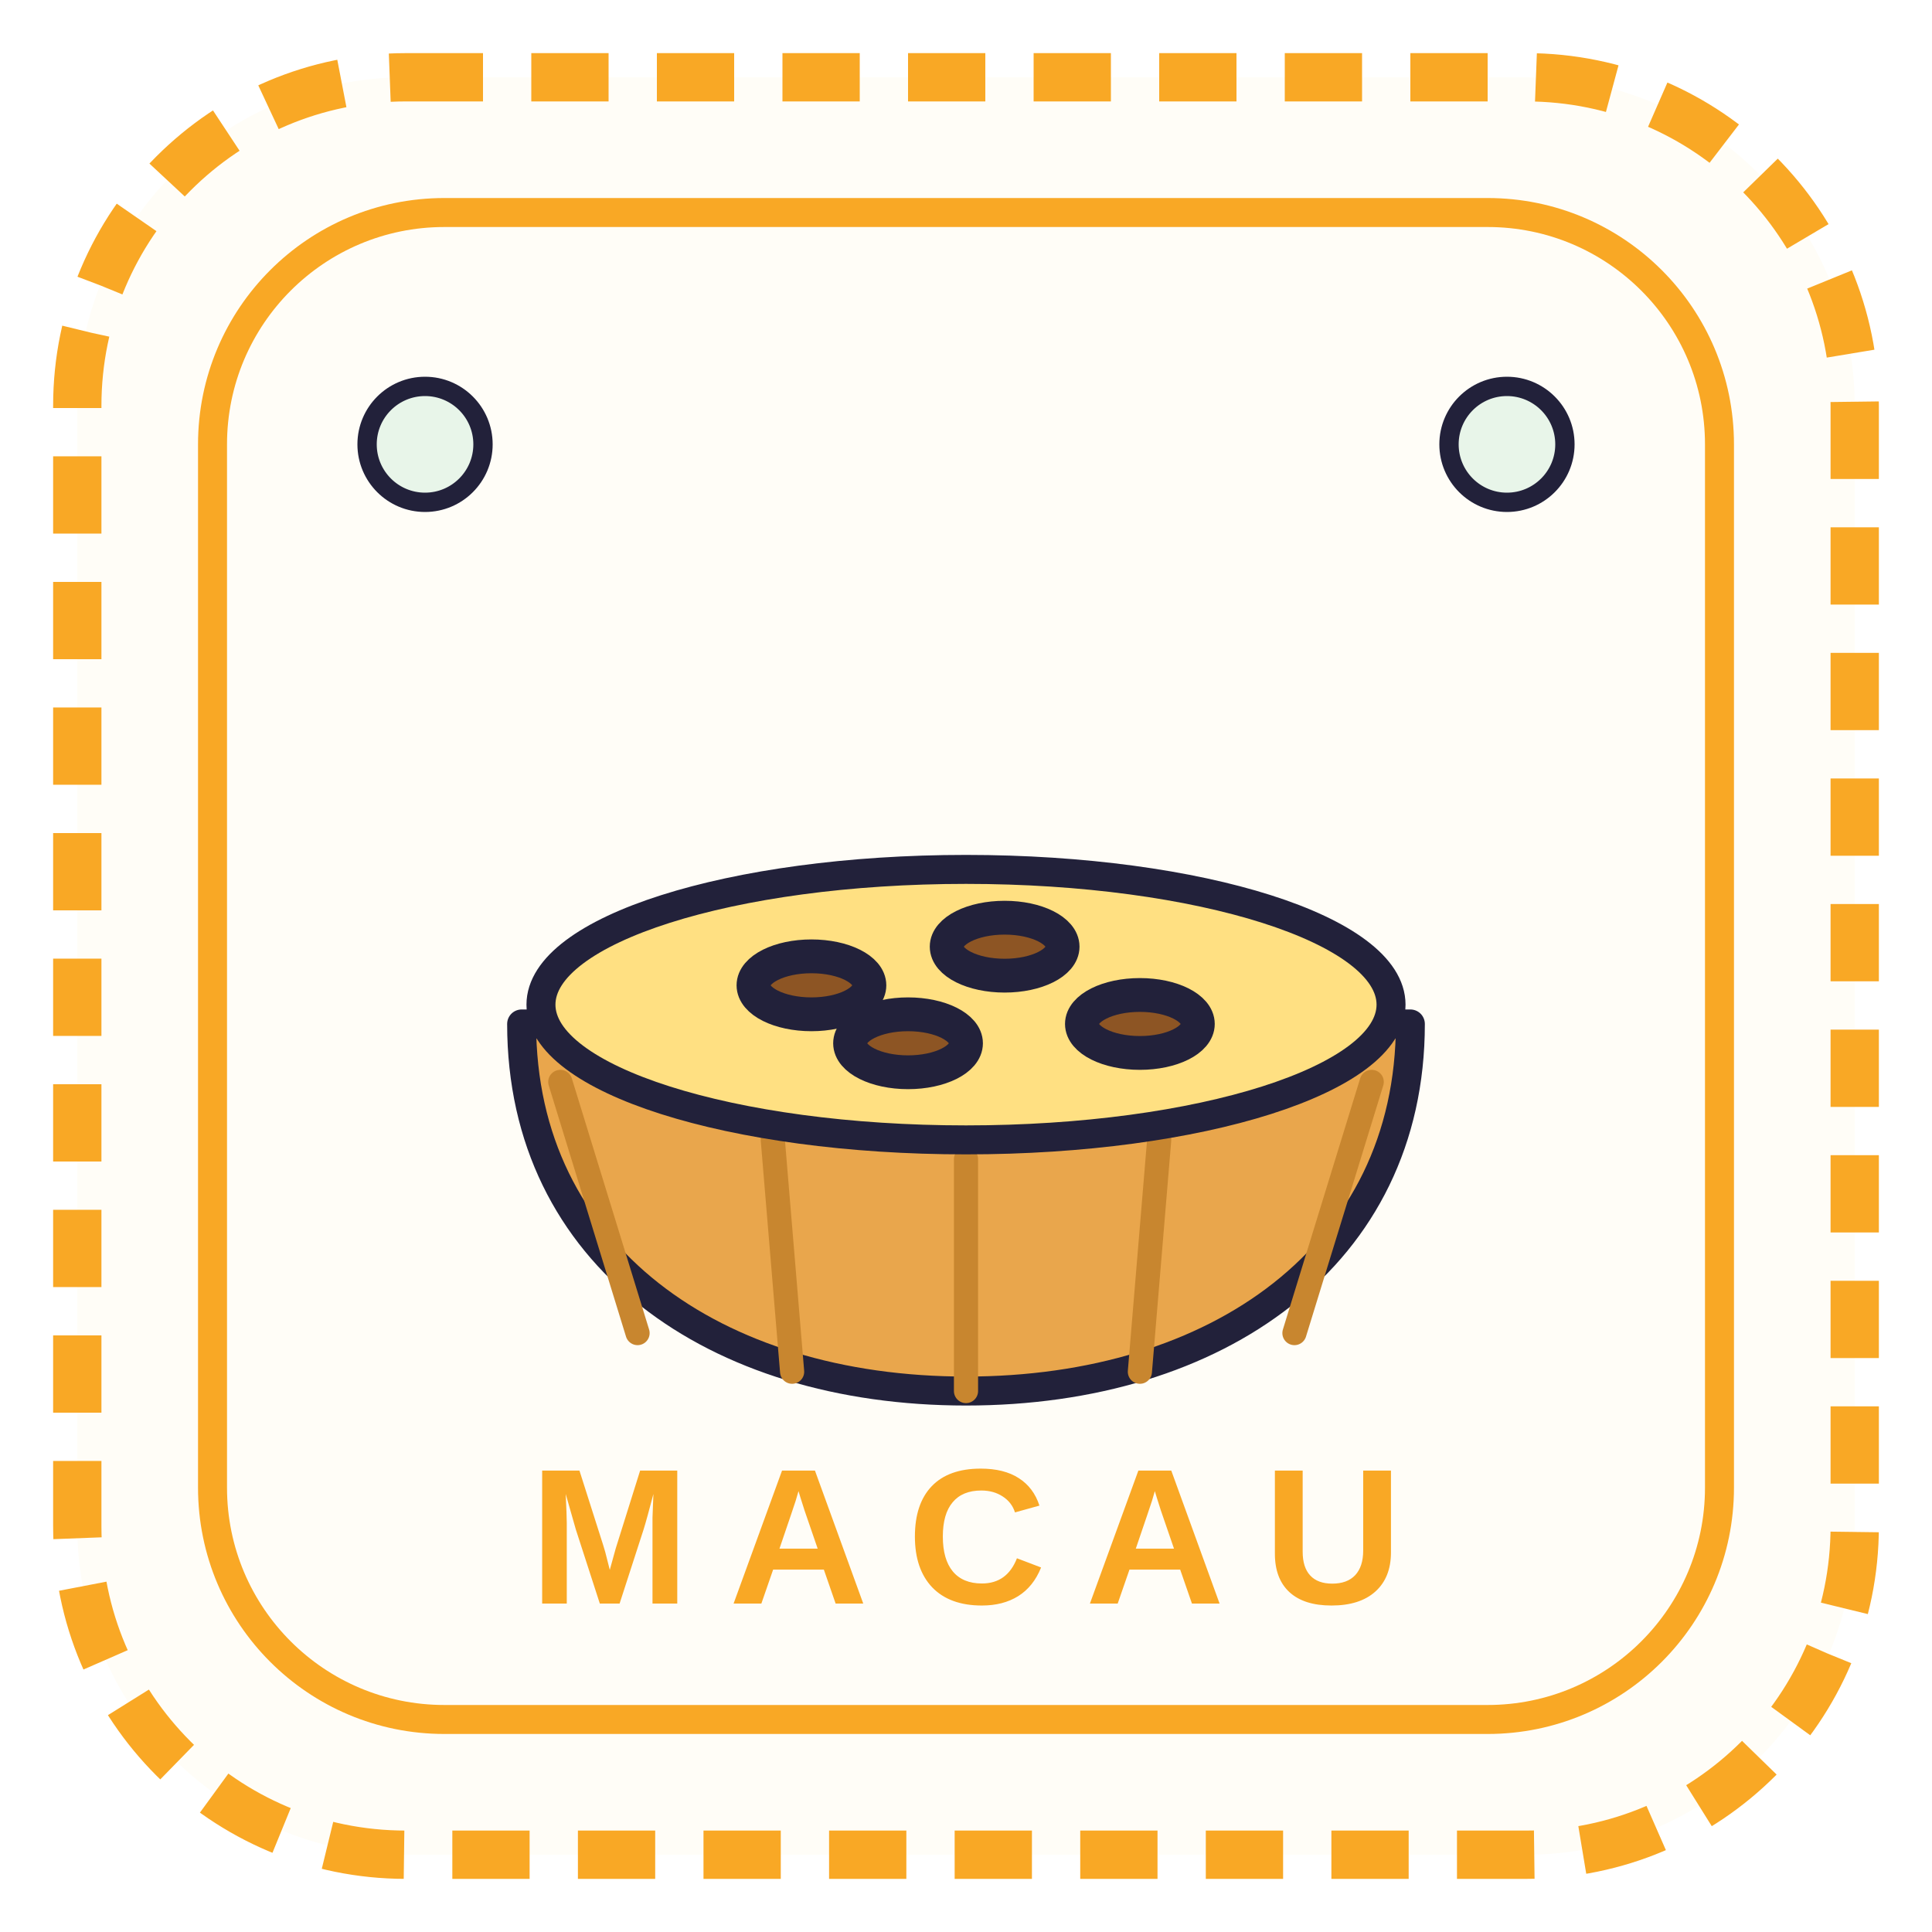
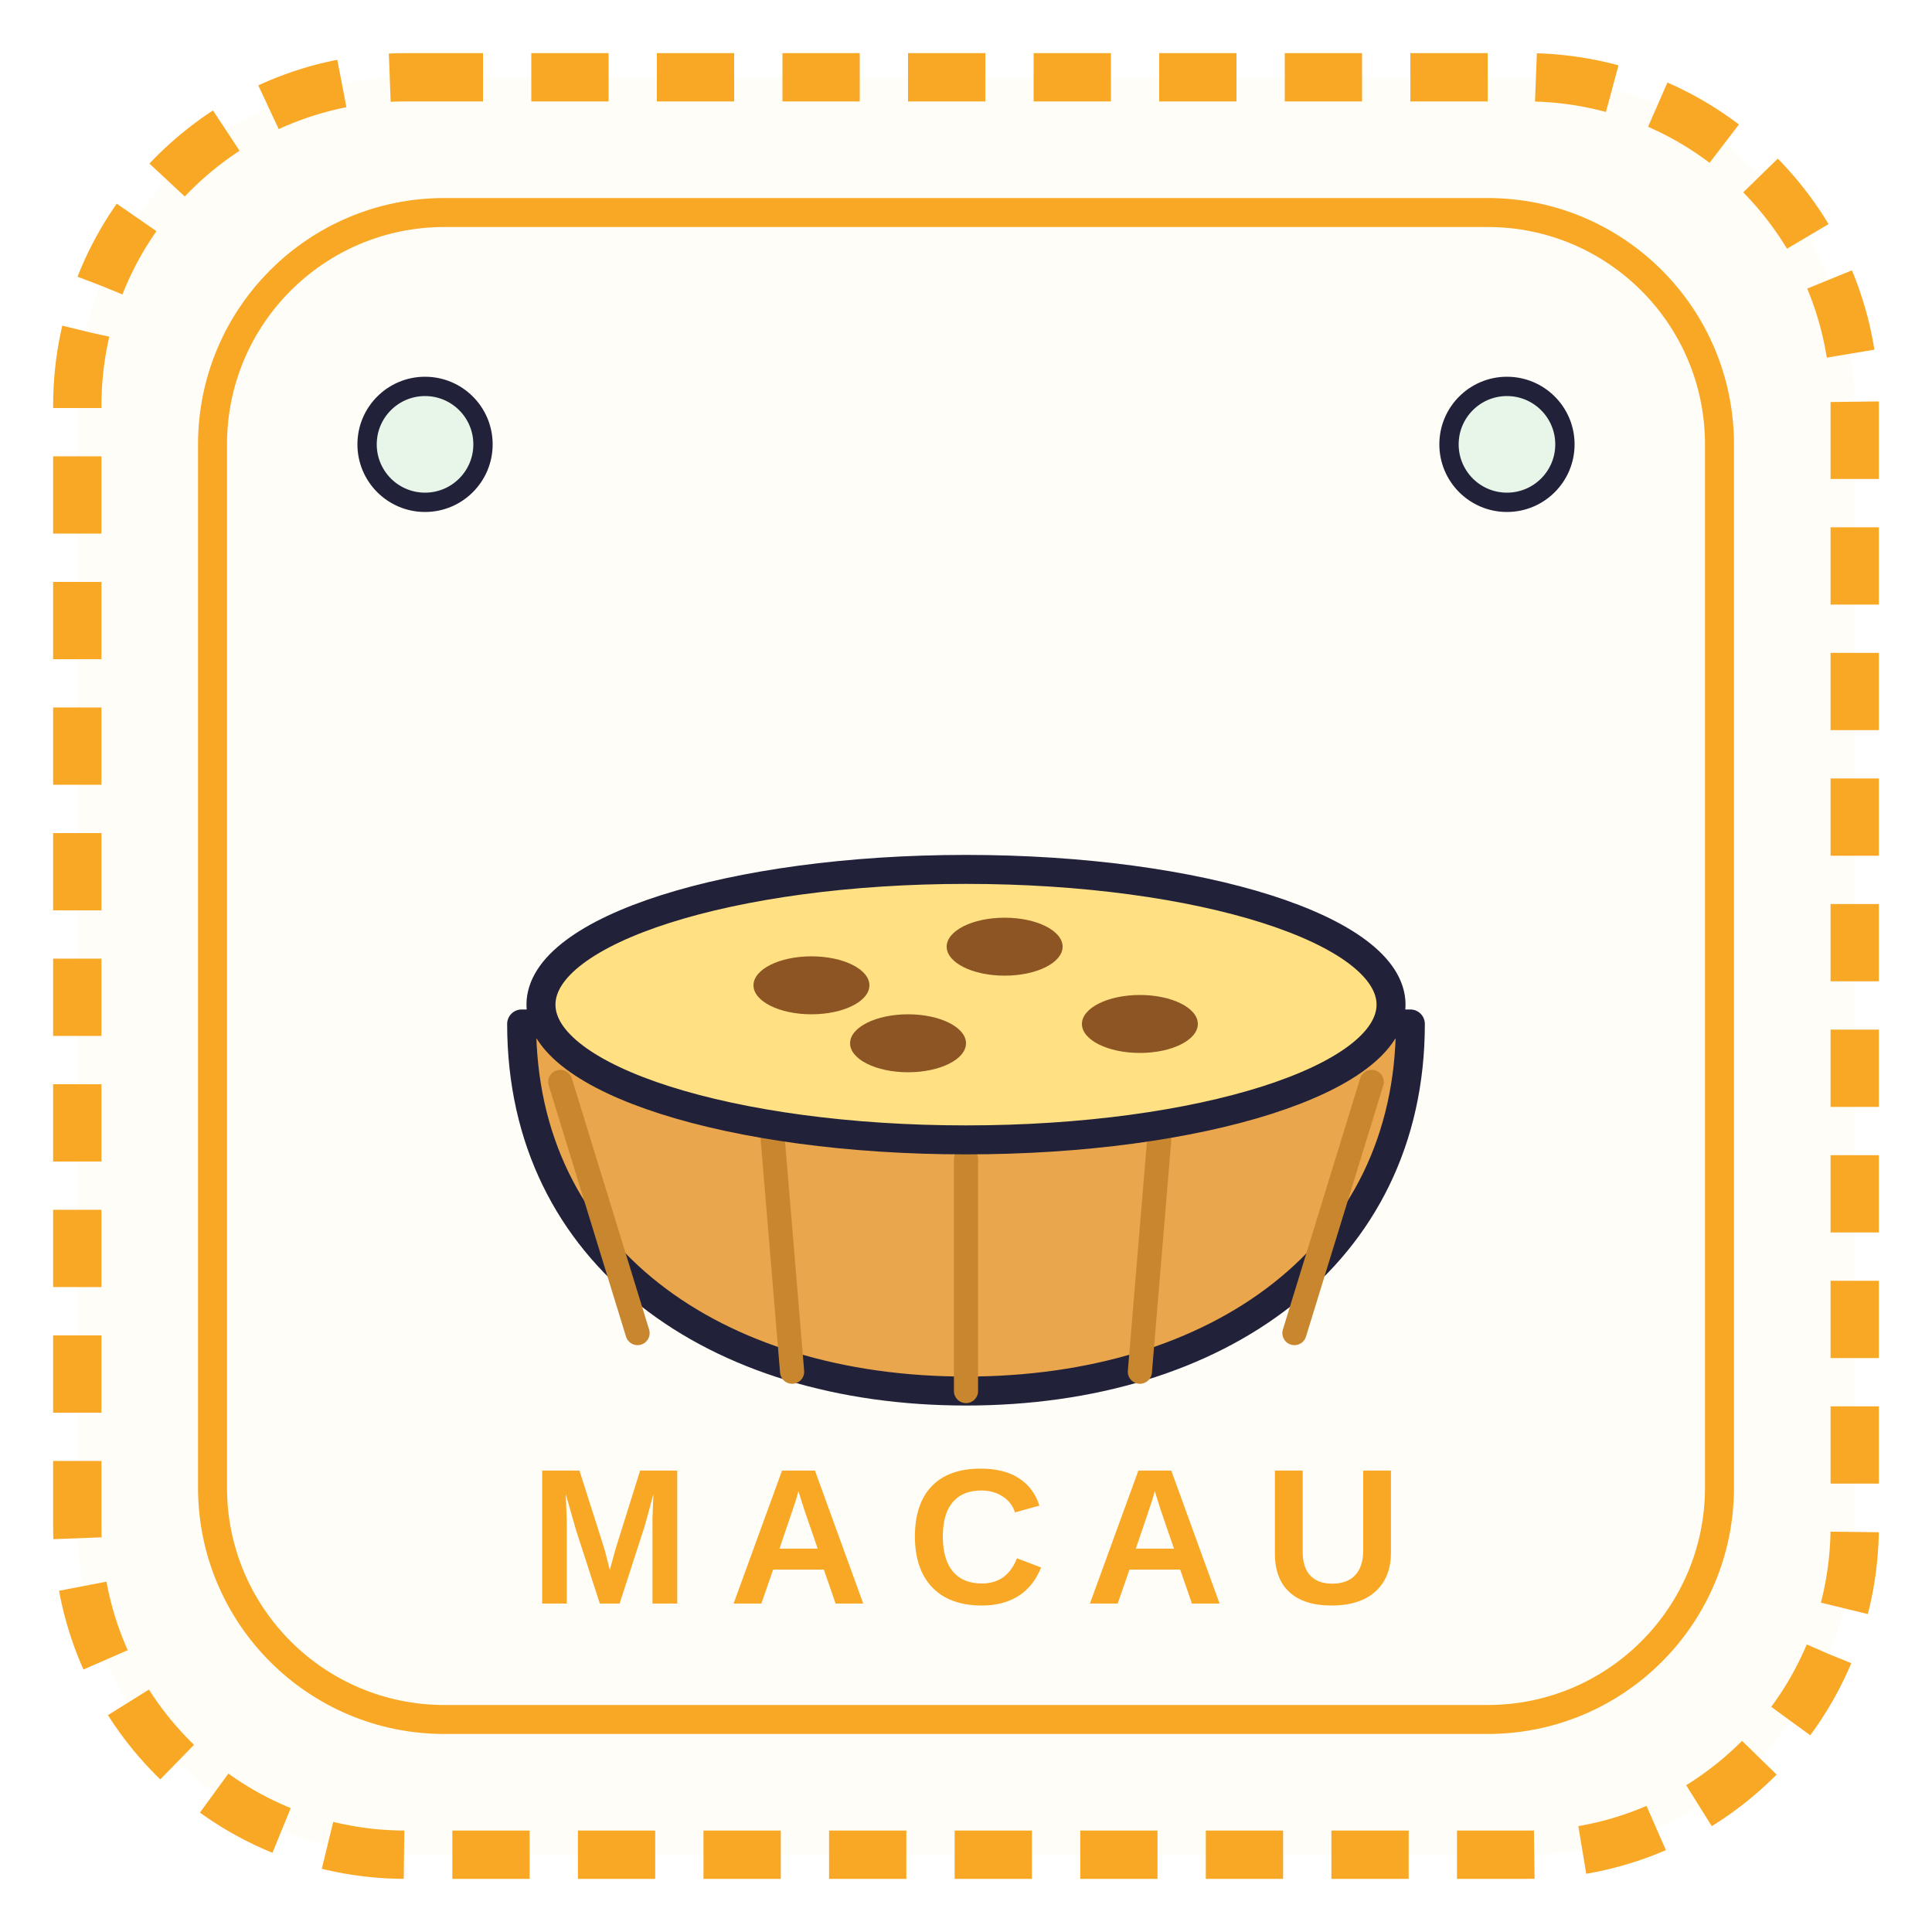
<svg xmlns="http://www.w3.org/2000/svg" viewBox="0 0 200 200" aria-hidden="true">
  <rect x="8" y="8" width="184" height="184" rx="34" fill="#FFFDF7" stroke="#F9A825" stroke-width="5" stroke-dasharray="8 5" />
  <rect x="22" y="22" width="156" height="156" rx="24" fill="none" stroke="#F9A825" stroke-width="3" />
  <g stroke="#22213A" stroke-width="3.5" stroke-linejoin="round" stroke-linecap="round">
    <path d="M54 106c0 24 20 38 46 38s46-14 46-38z" fill="#E9A64C" stroke-width="3" />
    <path d="M58 112l8 26M80 118l2 24M100 120v24M120 118l-2 24M142 112l-8 26" fill="none" stroke="#C8862F" stroke-width="2.5" />
    <ellipse cx="100" cy="104" rx="44" ry="14" fill="#FFE082" stroke-width="3" />
-     <ellipse cx="84" cy="102" rx="6" ry="3" fill="#8D5524" />
-     <ellipse cx="104" cy="98" rx="6" ry="3" fill="#8D5524" />
-     <ellipse cx="118" cy="106" rx="6" ry="3" fill="#8D5524" />
-     <ellipse cx="94" cy="108" rx="6" ry="3" fill="#8D5524" />
+     <ellipse cx="84" cy="102" rx="6" ry="3" fill="#8D5524" stroke="none" />
+     <ellipse cx="104" cy="98" rx="6" ry="3" fill="#8D5524" stroke="none" />
+     <ellipse cx="118" cy="106" rx="6" ry="3" fill="#8D5524" stroke="none" />
+     <ellipse cx="94" cy="108" rx="6" ry="3" fill="#8D5524" stroke="none" />
  </g>
  <text x="100" y="166" text-anchor="middle" font-family="KIRA UI, Arial, sans-serif" font-weight="800" font-size="20" letter-spacing="4" fill="#F9A825">MACAU</text>
  <g fill="#E8F5E9" stroke="#22213A" stroke-width="2">
    <circle cx="44" cy="46" r="6" />
    <circle cx="156" cy="46" r="6" />
  </g>
</svg>
